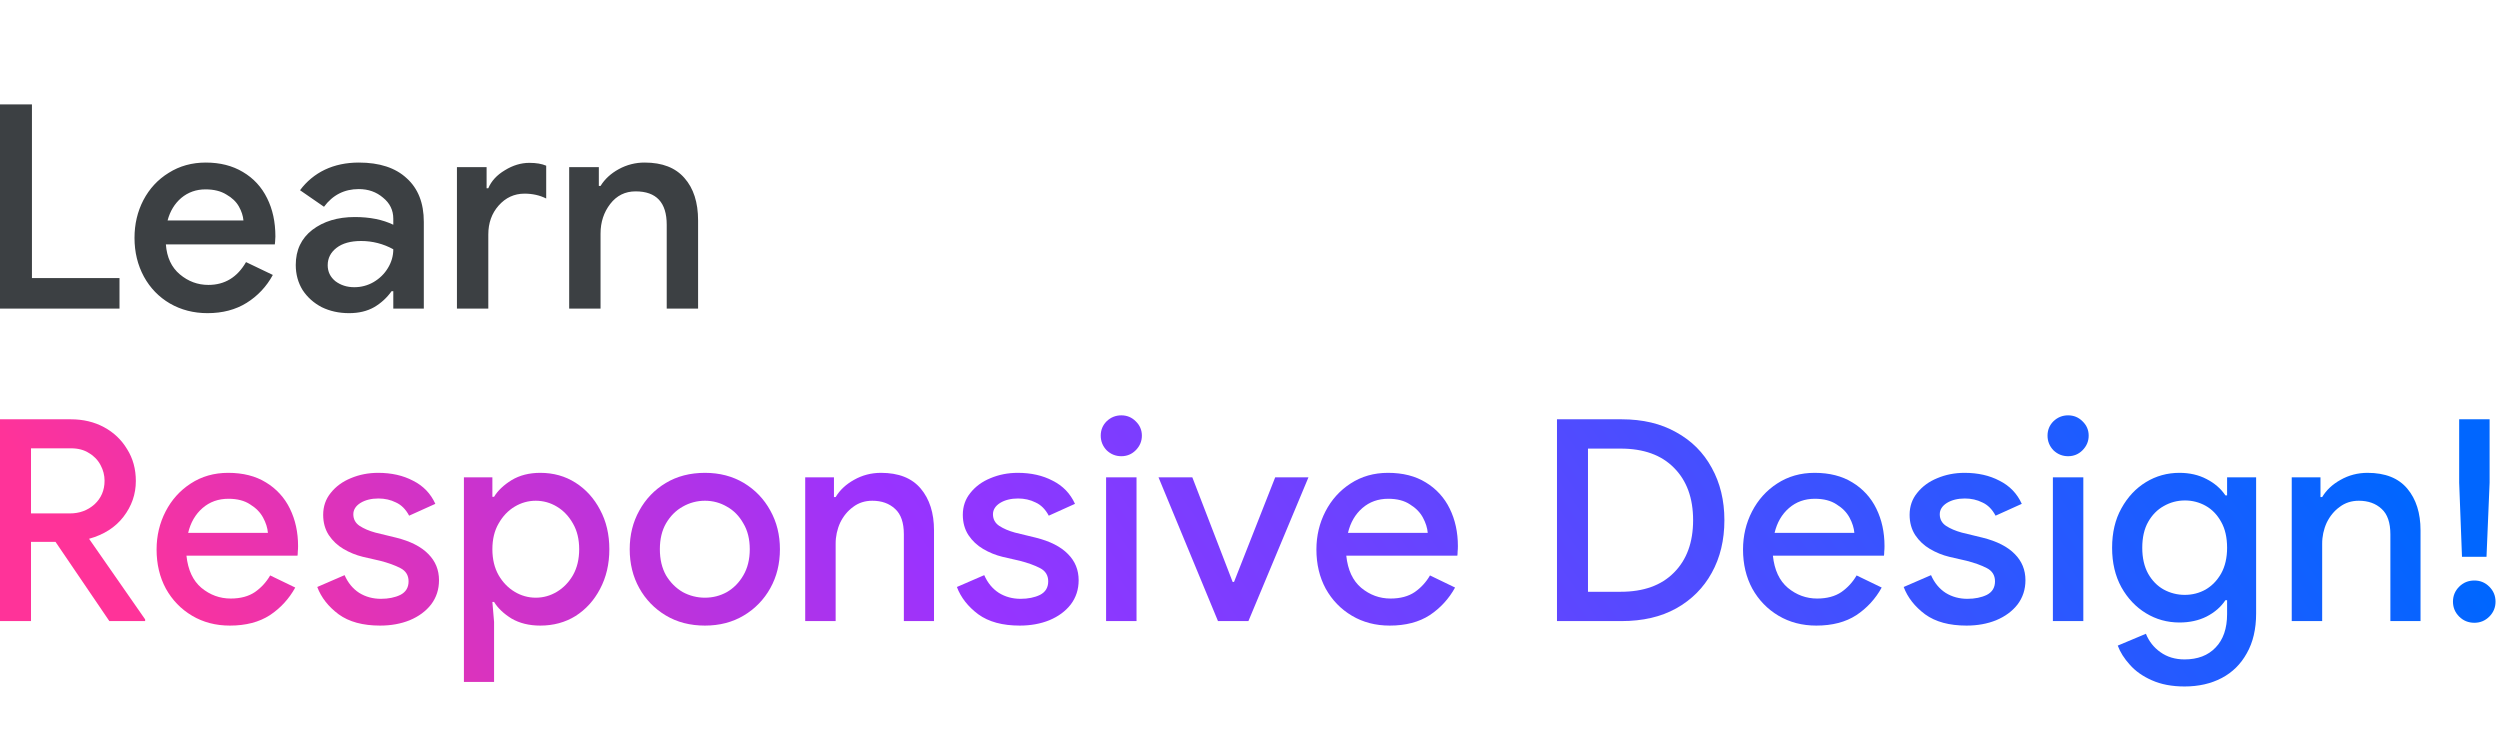
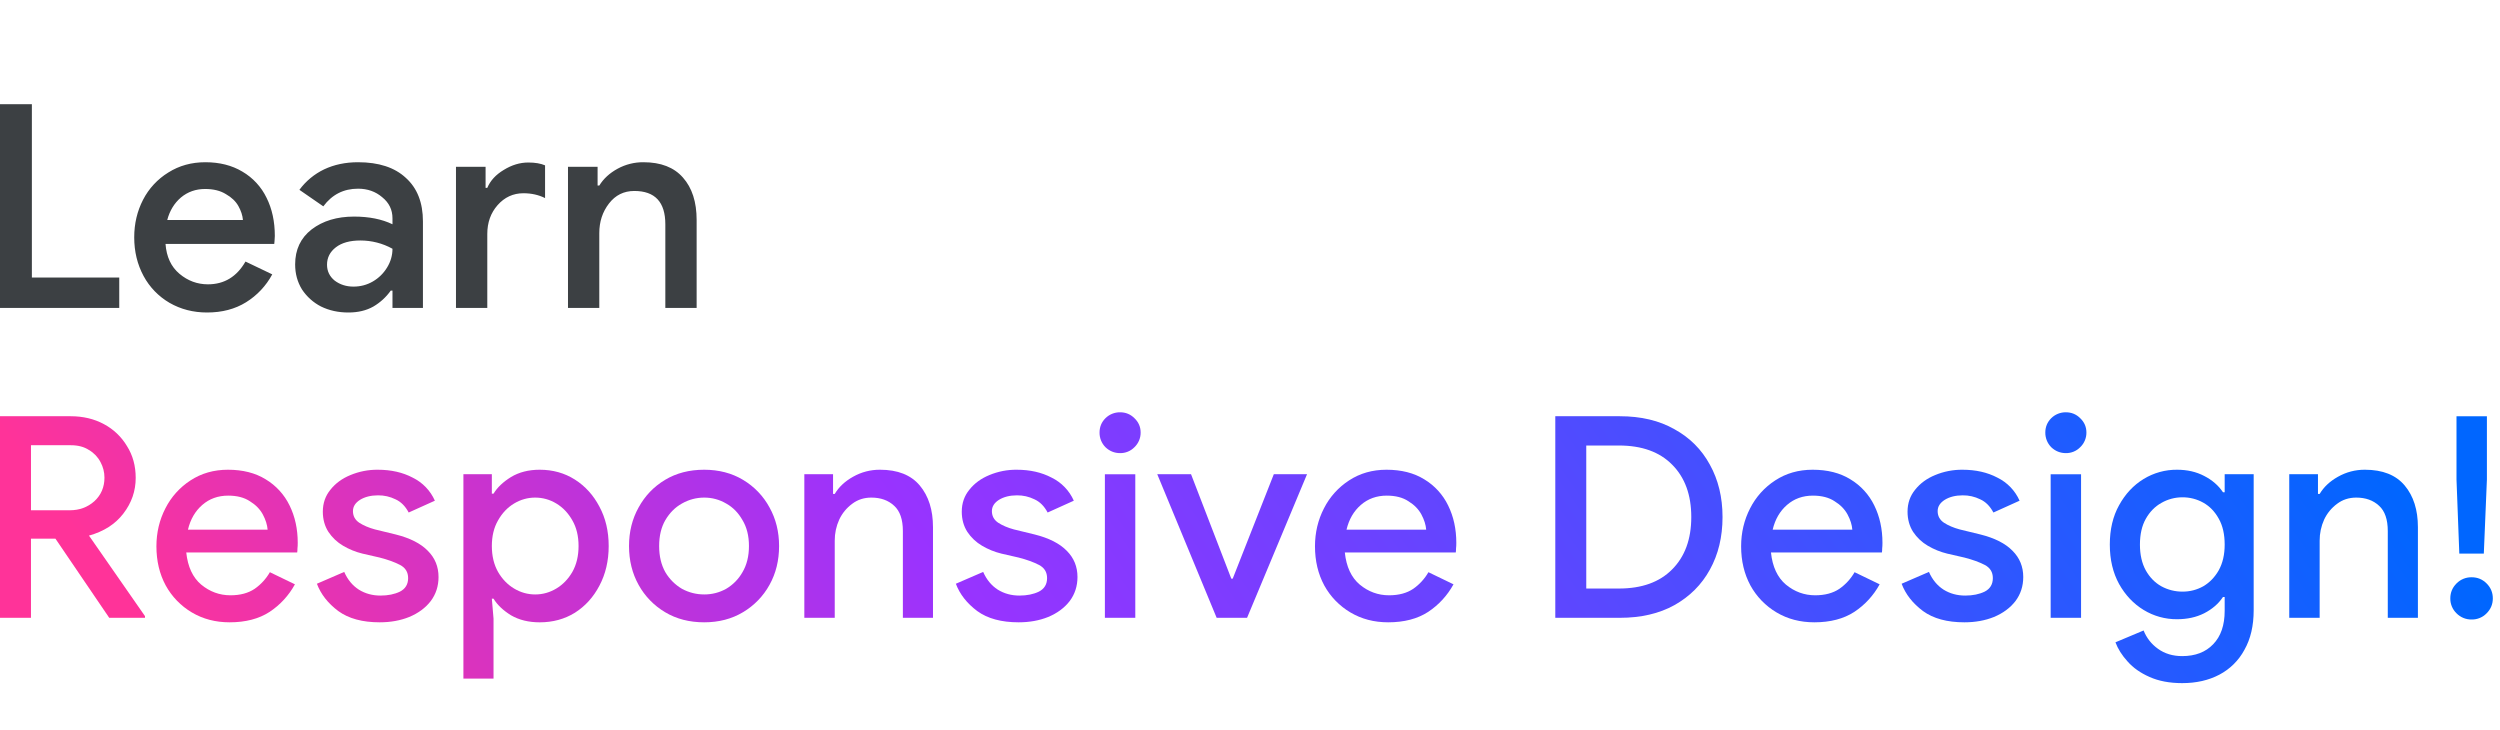
- <svg xmlns="http://www.w3.org/2000/svg" width="479" height="140" fill="none">
-   <path d="M0 20h6.12v33.279h16.776v5.847H0V20ZM39.76 60c-2.66 0-5.064-.62-7.213-1.858-2.113-1.239-3.771-2.95-4.973-5.137-1.202-2.222-1.803-4.699-1.803-7.431 0-2.623.564-5.028 1.694-7.213 1.165-2.223 2.786-3.971 4.863-5.246 2.076-1.312 4.444-1.968 7.104-1.968 2.732 0 5.1.602 7.104 1.804 2.04 1.202 3.588 2.878 4.644 5.027 1.057 2.113 1.585 4.554 1.585 7.322 0 .328-.018.656-.054.984-.037.328-.055.51-.055.547H31.782c.182 2.477 1.074 4.39 2.677 5.737 1.603 1.348 3.424 2.022 5.465 2.022 3.133 0 5.537-1.457 7.213-4.371l5.136 2.459a14.195 14.195 0 0 1-5.027 5.355C45.133 59.344 42.638 60 39.76 60Zm6.885-17.76c-.073-.874-.364-1.766-.874-2.677-.51-.91-1.312-1.676-2.405-2.295-1.056-.656-2.386-.984-3.989-.984-1.785 0-3.333.547-4.645 1.64-1.275 1.092-2.149 2.531-2.623 4.316h14.536ZM66.886 60c-1.931 0-3.68-.383-5.246-1.148-1.53-.801-2.75-1.894-3.661-3.278-.875-1.421-1.312-3.024-1.312-4.809 0-2.842 1.057-5.082 3.17-6.721 2.149-1.64 4.863-2.46 8.142-2.46 2.877 0 5.337.492 7.377 1.476v-1.147c0-1.64-.656-2.988-1.968-4.044-1.275-1.093-2.823-1.64-4.644-1.64-2.77 0-4.991 1.13-6.667 3.389l-4.59-3.17a12.728 12.728 0 0 1 4.754-3.934c1.93-.911 4.098-1.367 6.503-1.367 3.97 0 7.03 1.002 9.18 3.006 2.186 1.967 3.279 4.754 3.279 8.36v16.613h-5.847v-3.334h-.328a10.746 10.746 0 0 1-3.334 3.06c-1.347.766-2.95 1.148-4.808 1.148Zm.983-4.973a7.267 7.267 0 0 0 3.716-.983c1.166-.692 2.077-1.585 2.732-2.678.693-1.13 1.039-2.331 1.039-3.606a12.67 12.67 0 0 0-6.175-1.585c-2.004 0-3.57.437-4.7 1.311-1.129.875-1.694 1.986-1.694 3.334 0 1.238.492 2.258 1.476 3.06 1.02.765 2.222 1.147 3.606 1.147ZM87.549 32.022h5.683v4.044h.328c.582-1.385 1.639-2.532 3.169-3.443 1.53-.947 3.097-1.42 4.699-1.42 1.312 0 2.387.181 3.224.546v6.284c-1.238-.62-2.622-.93-4.153-.93-1.967 0-3.624.766-4.972 2.296-1.312 1.493-1.967 3.333-1.967 5.519v14.208h-6.011V32.022ZM109.054 32.022h5.683v3.606h.328c.802-1.311 1.968-2.386 3.498-3.224a10.185 10.185 0 0 1 4.972-1.257c3.352 0 5.884.984 7.596 2.951 1.749 1.968 2.623 4.682 2.623 8.142v16.886h-6.011V43.06c0-4.262-1.986-6.393-5.956-6.393-2.004 0-3.625.801-4.864 2.404-1.238 1.603-1.858 3.497-1.858 5.683v14.372h-6.011V32.022Z" fill="#3C4043" />
-   <path d="M0 119V80.336h13.554c2.376 0 4.5.504 6.372 1.512 1.872 1.008 3.348 2.412 4.428 4.212 1.116 1.764 1.674 3.798 1.674 6.102 0 2.52-.792 4.806-2.376 6.858-1.548 2.016-3.744 3.42-6.588 4.212l10.746 15.444V119h-6.858l-10.314-15.174H5.94V119H0Zm13.608-33.102H5.94v12.474h7.452c1.836 0 3.402-.576 4.698-1.728 1.296-1.188 1.944-2.7 1.944-4.536a6.175 6.175 0 0 0-.756-2.97 5.721 5.721 0 0 0-2.214-2.322c-.936-.612-2.088-.918-3.456-.918Z" fill="url(#a)" />
-   <path d="M44.042 119.864c-2.7 0-5.112-.63-7.236-1.89-2.124-1.26-3.798-2.988-5.022-5.184-1.188-2.196-1.782-4.698-1.782-7.506 0-2.628.576-5.058 1.728-7.29 1.152-2.232 2.754-4.014 4.806-5.346 2.088-1.368 4.482-2.052 7.182-2.052 2.844 0 5.256.612 7.236 1.836a11.896 11.896 0 0 1 4.59 5.022c1.044 2.124 1.566 4.518 1.566 7.182 0 .396-.018.756-.054 1.08 0 .324-.018.576-.054.756H35.726c.288 2.736 1.242 4.788 2.862 6.156 1.656 1.368 3.528 2.052 5.616 2.052 1.872 0 3.42-.414 4.644-1.242a9.848 9.848 0 0 0 2.916-3.186l4.806 2.322a14.902 14.902 0 0 1-4.86 5.292c-2.052 1.332-4.608 1.998-7.668 1.998Zm-.27-24.3c-1.944 0-3.6.594-4.968 1.782-1.368 1.188-2.286 2.772-2.754 4.752h15.282c-.072-.936-.378-1.908-.918-2.916s-1.368-1.854-2.484-2.538c-1.08-.72-2.466-1.08-4.158-1.08Z" fill="url(#b)" />
-   <path d="M72.828 119.864c-3.312 0-5.958-.72-7.938-2.16-1.98-1.476-3.348-3.222-4.104-5.238l5.238-2.268c.648 1.476 1.584 2.61 2.808 3.402 1.224.756 2.61 1.134 4.158 1.134 1.44 0 2.682-.252 3.726-.756 1.044-.54 1.566-1.404 1.566-2.592 0-1.152-.522-1.998-1.566-2.538-1.044-.54-2.34-1.008-3.888-1.404l-3.294-.756a13.507 13.507 0 0 1-3.726-1.512A8.599 8.599 0 0 1 63 102.53c-.72-1.116-1.08-2.412-1.08-3.888 0-1.62.486-3.024 1.458-4.212.972-1.224 2.25-2.16 3.834-2.808 1.62-.684 3.366-1.026 5.238-1.026 2.556 0 4.788.504 6.696 1.512 1.944.972 3.366 2.448 4.266 4.428l-5.022 2.268c-.648-1.224-1.494-2.07-2.538-2.538-1.008-.504-2.124-.756-3.348-.756-1.368 0-2.52.288-3.456.864-.9.576-1.35 1.296-1.35 2.16 0 .936.396 1.674 1.188 2.214.828.54 1.836.972 3.024 1.296l3.996.972c2.736.684 4.788 1.728 6.156 3.132 1.368 1.368 2.052 3.042 2.052 5.022 0 1.764-.504 3.312-1.512 4.644-1.008 1.296-2.376 2.304-4.104 3.024-1.692.684-3.582 1.026-5.67 1.026Z" fill="url(#c)" />
-   <path d="M88.886 130.664V91.46h5.454v3.726h.324c.72-1.188 1.836-2.25 3.348-3.186 1.548-.936 3.384-1.404 5.508-1.404 2.52 0 4.77.63 6.75 1.89 1.98 1.26 3.546 2.988 4.698 5.184 1.188 2.196 1.782 4.716 1.782 7.56 0 2.844-.594 5.382-1.782 7.614-1.152 2.196-2.718 3.924-4.698 5.184-1.98 1.224-4.23 1.836-6.75 1.836-2.124 0-3.96-.45-5.508-1.35-1.512-.936-2.628-1.998-3.348-3.186h-.324l.324 3.834v11.502h-5.778Zm13.77-16.146c1.44 0 2.79-.378 4.05-1.134 1.26-.756 2.286-1.818 3.078-3.186.792-1.404 1.188-3.06 1.188-4.968s-.396-3.546-1.188-4.914c-.792-1.404-1.818-2.484-3.078-3.24a7.738 7.738 0 0 0-4.05-1.134c-1.44 0-2.79.378-4.05 1.134-1.26.756-2.286 1.836-3.078 3.24-.792 1.368-1.188 3.006-1.188 4.914s.396 3.564 1.188 4.968c.792 1.368 1.818 2.43 3.078 3.186a7.738 7.738 0 0 0 4.05 1.134Z" fill="url(#d)" />
-   <path d="M135.07 119.864c-2.844 0-5.346-.648-7.506-1.944a13.901 13.901 0 0 1-5.076-5.238c-1.224-2.196-1.836-4.68-1.836-7.452 0-2.736.612-5.202 1.836-7.398 1.224-2.232 2.916-3.996 5.076-5.292 2.16-1.296 4.662-1.944 7.506-1.944 2.808 0 5.292.648 7.452 1.944 2.16 1.296 3.852 3.06 5.076 5.292 1.224 2.196 1.836 4.662 1.836 7.398 0 2.772-.612 5.256-1.836 7.452a13.901 13.901 0 0 1-5.076 5.238c-2.16 1.296-4.644 1.944-7.452 1.944Zm0-5.346c1.512 0 2.916-.36 4.212-1.08 1.296-.756 2.34-1.818 3.132-3.186.828-1.404 1.242-3.078 1.242-5.022 0-1.944-.414-3.6-1.242-4.968-.792-1.404-1.836-2.466-3.132-3.186a8.215 8.215 0 0 0-4.212-1.134 8.506 8.506 0 0 0-4.266 1.134c-1.296.72-2.358 1.782-3.186 3.186-.792 1.368-1.188 3.024-1.188 4.968s.396 3.618 1.188 5.022c.828 1.368 1.89 2.43 3.186 3.186a8.837 8.837 0 0 0 4.266 1.08Z" fill="url(#e)" />
-   <path d="M154.278 119V91.46h5.508v3.78h.324c.792-1.332 1.962-2.43 3.51-3.294 1.584-.9 3.312-1.35 5.184-1.35 3.384 0 5.922 1.008 7.614 3.024 1.692 2.016 2.538 4.68 2.538 7.992V119h-5.778v-16.632c0-2.232-.558-3.852-1.674-4.86-1.116-1.044-2.574-1.566-4.374-1.566-1.404 0-2.628.396-3.672 1.188-1.044.756-1.872 1.764-2.484 3.024a9.625 9.625 0 0 0-.864 4.05V119h-5.832Z" fill="url(#f)" />
-   <path d="M195.383 119.864c-3.312 0-5.958-.72-7.938-2.16-1.98-1.476-3.348-3.222-4.104-5.238l5.238-2.268c.648 1.476 1.584 2.61 2.808 3.402 1.224.756 2.61 1.134 4.158 1.134 1.44 0 2.682-.252 3.726-.756 1.044-.54 1.566-1.404 1.566-2.592 0-1.152-.522-1.998-1.566-2.538-1.044-.54-2.34-1.008-3.888-1.404l-3.294-.756a13.507 13.507 0 0 1-3.726-1.512 8.599 8.599 0 0 1-2.808-2.646c-.72-1.116-1.08-2.412-1.08-3.888 0-1.62.486-3.024 1.458-4.212.972-1.224 2.25-2.16 3.834-2.808 1.62-.684 3.366-1.026 5.238-1.026 2.556 0 4.788.504 6.696 1.512 1.944.972 3.366 2.448 4.266 4.428l-5.022 2.268c-.648-1.224-1.494-2.07-2.538-2.538-1.008-.504-2.124-.756-3.348-.756-1.368 0-2.52.288-3.456.864-.9.576-1.35 1.296-1.35 2.16 0 .936.396 1.674 1.188 2.214.828.54 1.836.972 3.024 1.296l3.996.972c2.736.684 4.788 1.728 6.156 3.132 1.368 1.368 2.052 3.042 2.052 5.022 0 1.764-.504 3.312-1.512 4.644-1.008 1.296-2.376 2.304-4.104 3.024-1.692.684-3.582 1.026-5.67 1.026Z" fill="url(#g)" />
-   <path d="M214.843 87.41c-1.08 0-2.016-.378-2.808-1.134-.756-.792-1.134-1.728-1.134-2.808 0-1.08.378-1.998 1.134-2.754.792-.756 1.728-1.134 2.808-1.134 1.08 0 1.998.378 2.754 1.134.792.756 1.188 1.674 1.188 2.754s-.396 2.016-1.188 2.808c-.756.756-1.674 1.134-2.754 1.134ZM211.927 119V91.46h5.832V119h-5.832Z" fill="url(#h)" />
-   <path d="m233.365 119-11.394-27.54h6.48l7.722 20.034h.27l7.884-20.034h6.372L239.197 119h-5.832Z" fill="url(#i)" />
-   <path d="M266.264 119.864c-2.7 0-5.112-.63-7.236-1.89-2.124-1.26-3.798-2.988-5.022-5.184-1.188-2.196-1.782-4.698-1.782-7.506 0-2.628.576-5.058 1.728-7.29 1.152-2.232 2.754-4.014 4.806-5.346 2.088-1.368 4.482-2.052 7.182-2.052 2.844 0 5.256.612 7.236 1.836a11.896 11.896 0 0 1 4.59 5.022c1.044 2.124 1.566 4.518 1.566 7.182 0 .396-.018.756-.054 1.08 0 .324-.018.576-.054.756h-21.276c.288 2.736 1.242 4.788 2.862 6.156 1.656 1.368 3.528 2.052 5.616 2.052 1.872 0 3.42-.414 4.644-1.242a9.848 9.848 0 0 0 2.916-3.186l4.806 2.322a14.902 14.902 0 0 1-4.86 5.292c-2.052 1.332-4.608 1.998-7.668 1.998Zm-.27-24.3c-1.944 0-3.6.594-4.968 1.782-1.368 1.188-2.286 2.772-2.754 4.752h15.282c-.072-.936-.378-1.908-.918-2.916s-1.368-1.854-2.484-2.538c-1.08-.72-2.466-1.08-4.158-1.08Z" fill="url(#j)" />
-   <path d="M298.318 119V80.336h12.366c4.068 0 7.56.828 10.476 2.484 2.952 1.62 5.22 3.888 6.804 6.804 1.62 2.916 2.43 6.264 2.43 10.044 0 3.816-.81 7.182-2.43 10.098-1.584 2.88-3.852 5.148-6.804 6.804-2.916 1.62-6.408 2.43-10.476 2.43h-12.366Zm5.94-5.616h6.264c4.392 0 7.794-1.224 10.206-3.672 2.448-2.448 3.672-5.796 3.672-10.044s-1.224-7.596-3.672-10.044c-2.412-2.448-5.814-3.672-10.206-3.672h-6.264v27.432Z" fill="url(#k)" />
-   <path d="M348.003 119.864c-2.7 0-5.112-.63-7.236-1.89-2.124-1.26-3.798-2.988-5.022-5.184-1.188-2.196-1.782-4.698-1.782-7.506 0-2.628.576-5.058 1.728-7.29 1.152-2.232 2.754-4.014 4.806-5.346 2.088-1.368 4.482-2.052 7.182-2.052 2.844 0 5.256.612 7.236 1.836a11.896 11.896 0 0 1 4.59 5.022c1.044 2.124 1.566 4.518 1.566 7.182 0 .396-.018.756-.054 1.08 0 .324-.018.576-.054.756h-21.276c.288 2.736 1.242 4.788 2.862 6.156 1.656 1.368 3.528 2.052 5.616 2.052 1.872 0 3.42-.414 4.644-1.242a9.848 9.848 0 0 0 2.916-3.186l4.806 2.322a14.902 14.902 0 0 1-4.86 5.292c-2.052 1.332-4.608 1.998-7.668 1.998Zm-.27-24.3c-1.944 0-3.6.594-4.968 1.782-1.368 1.188-2.286 2.772-2.754 4.752h15.282c-.072-.936-.378-1.908-.918-2.916s-1.368-1.854-2.484-2.538c-1.08-.72-2.466-1.08-4.158-1.08Z" fill="url(#l)" />
-   <path d="M376.789 119.864c-3.312 0-5.958-.72-7.938-2.16-1.98-1.476-3.348-3.222-4.104-5.238l5.238-2.268c.648 1.476 1.584 2.61 2.808 3.402 1.224.756 2.61 1.134 4.158 1.134 1.44 0 2.682-.252 3.726-.756 1.044-.54 1.566-1.404 1.566-2.592 0-1.152-.522-1.998-1.566-2.538-1.044-.54-2.34-1.008-3.888-1.404l-3.294-.756a13.507 13.507 0 0 1-3.726-1.512 8.599 8.599 0 0 1-2.808-2.646c-.72-1.116-1.08-2.412-1.08-3.888 0-1.62.486-3.024 1.458-4.212.972-1.224 2.25-2.16 3.834-2.808 1.62-.684 3.366-1.026 5.238-1.026 2.556 0 4.788.504 6.696 1.512 1.944.972 3.366 2.448 4.266 4.428l-5.022 2.268c-.648-1.224-1.494-2.07-2.538-2.538-1.008-.504-2.124-.756-3.348-.756-1.368 0-2.52.288-3.456.864-.9.576-1.35 1.296-1.35 2.16 0 .936.396 1.674 1.188 2.214.828.54 1.836.972 3.024 1.296l3.996.972c2.736.684 4.788 1.728 6.156 3.132 1.368 1.368 2.052 3.042 2.052 5.022 0 1.764-.504 3.312-1.512 4.644-1.008 1.296-2.376 2.304-4.104 3.024-1.692.684-3.582 1.026-5.67 1.026Z" fill="url(#m)" />
-   <path d="M396.249 87.41c-1.08 0-2.016-.378-2.808-1.134-.756-.792-1.134-1.728-1.134-2.808 0-1.08.378-1.998 1.134-2.754.792-.756 1.728-1.134 2.808-1.134 1.08 0 1.998.378 2.754 1.134.792.756 1.188 1.674 1.188 2.754s-.396 2.016-1.188 2.808c-.756.756-1.674 1.134-2.754 1.134ZM393.333 119V91.46h5.832V119h-5.832Z" fill="url(#n)" />
-   <path d="M418.557 131.528c-2.412 0-4.5-.396-6.264-1.188-1.728-.756-3.132-1.746-4.212-2.97-1.08-1.188-1.854-2.412-2.322-3.672l5.4-2.268a7.777 7.777 0 0 0 2.754 3.51c1.296.936 2.844 1.404 4.644 1.404 2.52 0 4.5-.756 5.94-2.268 1.476-1.512 2.214-3.654 2.214-6.426v-2.646h-.324c-.864 1.296-2.07 2.34-3.618 3.132-1.512.756-3.24 1.134-5.184 1.134-2.34 0-4.482-.594-6.426-1.782-1.944-1.188-3.51-2.844-4.698-4.968-1.188-2.16-1.782-4.68-1.782-7.56 0-2.916.594-5.436 1.782-7.56 1.188-2.16 2.754-3.834 4.698-5.022 1.944-1.188 4.086-1.782 6.426-1.782 1.944 0 3.672.396 5.184 1.188 1.548.792 2.754 1.836 3.618 3.132h.324V91.46h5.562v26.082c0 2.988-.594 5.526-1.782 7.614-1.152 2.088-2.754 3.672-4.806 4.752-2.052 1.08-4.428 1.62-7.128 1.62Zm.054-17.55c1.44 0 2.772-.342 3.996-1.026 1.224-.72 2.214-1.746 2.97-3.078.756-1.368 1.134-3.006 1.134-4.914 0-1.98-.378-3.636-1.134-4.968-.756-1.368-1.746-2.394-2.97-3.078a8.055 8.055 0 0 0-3.996-1.026c-1.44 0-2.79.36-4.05 1.08-1.224.684-2.214 1.692-2.97 3.024-.756 1.332-1.134 2.988-1.134 4.968 0 1.944.378 3.6 1.134 4.968.756 1.332 1.746 2.34 2.97 3.024a8.36 8.36 0 0 0 4.05 1.026Z" fill="url(#o)" />
-   <path d="M439.096 119V91.46h5.508v3.78h.324c.792-1.332 1.962-2.43 3.51-3.294 1.584-.9 3.312-1.35 5.184-1.35 3.384 0 5.922 1.008 7.614 3.024 1.692 2.016 2.538 4.68 2.538 7.992V119h-5.778v-16.632c0-2.232-.558-3.852-1.674-4.86-1.116-1.044-2.574-1.566-4.374-1.566-1.404 0-2.628.396-3.672 1.188-1.044.756-1.872 1.764-2.484 3.024a9.625 9.625 0 0 0-.864 4.05V119h-5.832Z" fill="url(#p)" />
-   <path d="m471.717 106.688-.54-14.202v-12.15h5.832v12.15l-.594 14.202h-4.698Zm2.376 12.636c-1.152 0-2.124-.396-2.916-1.188-.792-.792-1.188-1.746-1.188-2.862s.396-2.07 1.188-2.862c.792-.792 1.764-1.188 2.916-1.188 1.116 0 2.07.396 2.862 1.188.792.792 1.188 1.746 1.188 2.862s-.396 2.07-1.188 2.862c-.792.792-1.746 1.188-2.862 1.188Z" fill="url(#q)" />
+ <svg xmlns="http://www.w3.org/2000/svg" width="240" height="70" fill="none">
+   <path d="M0 10h3.06v16.64h8.388v2.923H0V10ZM19.88 30c-1.33 0-2.532-.31-3.607-.929a6.61 6.61 0 0 1-2.486-2.568c-.601-1.111-.902-2.35-.902-3.716 0-1.312.283-2.514.847-3.607a6.624 6.624 0 0 1 2.432-2.623c1.038-.655 2.222-.983 3.552-.983 1.366 0 2.55.3 3.552.901a5.847 5.847 0 0 1 2.322 2.514c.528 1.056.793 2.277.793 3.661 0 .164-.01.328-.028.492a5.822 5.822 0 0 0-.027.273H15.89c.09 1.239.537 2.195 1.339 2.87.801.673 1.712 1.01 2.732 1.01 1.566 0 2.768-.729 3.606-2.186l2.569 1.23a7.097 7.097 0 0 1-2.514 2.677c-1.056.656-2.304.984-3.743.984Zm3.442-8.88c-.036-.437-.182-.883-.437-1.339-.255-.455-.655-.837-1.202-1.147-.528-.328-1.193-.492-1.994-.492-.893 0-1.667.273-2.323.82-.637.546-1.075 1.266-1.311 2.158h7.267ZM33.443 30c-.966 0-1.84-.191-2.623-.574a4.83 4.83 0 0 1-1.83-1.64c-.438-.71-.656-1.511-.656-2.404 0-1.42.528-2.54 1.584-3.36 1.075-.82 2.432-1.23 4.071-1.23 1.44 0 2.669.246 3.689.738v-.574c0-.82-.328-1.493-.984-2.022-.637-.546-1.412-.82-2.322-.82-1.385 0-2.496.565-3.334 1.695l-2.295-1.585a6.365 6.365 0 0 1 2.377-1.967c.966-.456 2.05-.683 3.252-.683 1.985 0 3.515.5 4.59 1.502 1.093.984 1.64 2.378 1.64 4.18v8.307h-2.924v-1.667h-.164a5.372 5.372 0 0 1-1.667 1.53c-.674.383-1.475.574-2.404.574Zm.492-2.486c.674 0 1.293-.164 1.858-.492a3.853 3.853 0 0 0 1.366-1.339c.346-.565.519-1.166.519-1.803a6.334 6.334 0 0 0-3.088-.793c-1.001 0-1.785.219-2.35.656-.564.437-.846.993-.846 1.667 0 .62.246 1.13.737 1.53.51.382 1.111.574 1.804.574ZM43.774 16.01h2.842v2.023h.164c.291-.692.82-1.266 1.584-1.722.766-.473 1.549-.71 2.35-.71.656 0 1.193.091 1.612.273v3.142c-.62-.31-1.311-.464-2.076-.464-.984 0-1.813.382-2.487 1.148-.655.746-.983 1.666-.983 2.759v7.104h-3.006V16.01ZM54.527 16.01h2.842v1.804h.164c.4-.655.983-1.193 1.748-1.612a5.093 5.093 0 0 1 2.487-.628c1.675 0 2.941.492 3.797 1.475.875.984 1.312 2.34 1.312 4.071v8.443h-3.005V21.53c0-2.131-.993-3.197-2.979-3.197-1.002 0-1.812.401-2.431 1.203-.62.801-.93 1.748-.93 2.841v7.186h-3.005V16.01Z" fill="#3C4043" />
+   <path d="M0 59.31V39.958h6.784c1.189 0 2.252.253 3.189.757a5.67 5.67 0 0 1 2.216 2.108c.559.883.838 1.901.838 3.054 0 1.262-.396 2.406-1.19 3.433-.774 1.009-1.873 1.712-3.296 2.108l5.378 7.73v.162h-3.433l-5.162-7.595H2.973v7.595H0Zm6.81-16.568H2.974v6.244h3.73c.919 0 1.702-.289 2.351-.865.649-.595.973-1.352.973-2.27a3.09 3.09 0 0 0-.378-1.487 2.863 2.863 0 0 0-1.108-1.162c-.469-.307-1.046-.46-1.73-.46Z" fill="url(#a)" />
+   <path d="M22.043 59.742c-1.351 0-2.559-.315-3.622-.946a6.82 6.82 0 0 1-2.513-2.594c-.595-1.1-.892-2.352-.892-3.757 0-1.315.288-2.532.865-3.649a6.903 6.903 0 0 1 2.405-2.675c1.045-.685 2.243-1.027 3.595-1.027 1.423 0 2.63.306 3.621.919a5.954 5.954 0 0 1 2.298 2.513c.522 1.063.783 2.261.783 3.595 0 .198-.009.378-.027.54 0 .162-.009.288-.027.378H17.881c.144 1.37.621 2.397 1.432 3.082.829.684 1.766 1.027 2.81 1.027.938 0 1.713-.208 2.325-.622a4.927 4.927 0 0 0 1.46-1.595l2.405 1.163a7.457 7.457 0 0 1-2.432 2.648c-1.027.667-2.307 1-3.838 1Zm-.135-12.162c-.973 0-1.802.297-2.487.892-.684.595-1.144 1.387-1.378 2.378h7.649c-.037-.468-.19-.955-.46-1.46-.27-.504-.685-.927-1.243-1.27-.54-.36-1.234-.54-2.081-.54Z" fill="url(#b)" />
+   <path d="M36.45 59.742c-1.657 0-2.982-.36-3.973-1.08-.99-.74-1.675-1.614-2.054-2.623l2.622-1.135c.324.74.793 1.307 1.405 1.703.613.379 1.307.568 2.081.568.721 0 1.343-.127 1.865-.379.523-.27.784-.702.784-1.297 0-.577-.261-1-.784-1.27-.522-.27-1.17-.505-1.946-.703l-1.648-.378a6.759 6.759 0 0 1-1.865-.757 4.304 4.304 0 0 1-1.405-1.324c-.36-.559-.541-1.208-.541-1.946 0-.811.243-1.514.73-2.108.486-.613 1.126-1.082 1.919-1.406a6.67 6.67 0 0 1 2.621-.513c1.28 0 2.397.252 3.351.756a4.483 4.483 0 0 1 2.136 2.217l-2.514 1.135c-.324-.613-.748-1.036-1.27-1.27a3.695 3.695 0 0 0-1.676-.379c-.684 0-1.261.144-1.73.433-.45.288-.675.648-.675 1.08 0 .469.198.838.594 1.109.415.27.92.486 1.514.648l2 .487c1.37.342 2.396.865 3.081 1.567.685.685 1.027 1.523 1.027 2.514 0 .883-.252 1.657-.757 2.324-.504.649-1.189 1.153-2.054 1.514-.847.342-1.793.513-2.838.513Z" fill="url(#c)" />
+   <path d="M44.487 65.148V45.526h2.73v1.865h.162c.36-.595.92-1.126 1.676-1.595.775-.468 1.694-.702 2.757-.702 1.261 0 2.387.315 3.378.945.991.631 1.775 1.496 2.352 2.595.594 1.1.892 2.36.892 3.784 0 1.423-.298 2.694-.892 3.81-.577 1.1-1.36 1.965-2.352 2.595-.99.613-2.117.92-3.378.92-1.063 0-1.982-.226-2.757-.676-.757-.469-1.315-1-1.676-1.595h-.162l.162 1.919v5.757h-2.892Zm6.892-8.081c.721 0 1.397-.19 2.028-.568.63-.378 1.144-.91 1.54-1.595.396-.702.595-1.531.595-2.486 0-.955-.199-1.775-.595-2.46-.396-.702-.91-1.243-1.54-1.621a3.874 3.874 0 0 0-2.028-.568c-.72 0-1.396.19-2.027.568-.63.378-1.144.919-1.54 1.621-.396.685-.595 1.505-.595 2.46 0 .955.199 1.784.595 2.486.396.685.91 1.217 1.54 1.595.631.378 1.307.568 2.027.568Z" fill="url(#d)" />
+   <path d="M67.603 59.742c-1.424 0-2.676-.324-3.757-.973a6.958 6.958 0 0 1-2.54-2.621c-.613-1.1-.92-2.343-.92-3.73 0-1.37.307-2.604.92-3.703.612-1.117 1.459-2 2.54-2.648 1.08-.65 2.333-.973 3.757-.973 1.405 0 2.648.324 3.73.973a6.903 6.903 0 0 1 2.54 2.648c.612 1.1.919 2.333.919 3.703 0 1.387-.306 2.63-.92 3.73a6.958 6.958 0 0 1-2.54 2.621c-1.08.649-2.324.973-3.73.973Zm0-2.675c.756 0 1.46-.18 2.108-.541a4.296 4.296 0 0 0 1.567-1.595c.415-.702.622-1.54.622-2.513 0-.973-.207-1.802-.622-2.487-.396-.702-.919-1.234-1.567-1.594a4.112 4.112 0 0 0-2.108-.568c-.757 0-1.469.19-2.135.568-.65.36-1.18.892-1.595 1.594-.396.685-.595 1.514-.595 2.487 0 .973.199 1.81.595 2.513a4.505 4.505 0 0 0 1.595 1.595c.666.36 1.378.54 2.135.54Z" fill="url(#e)" />
+   <path d="M77.216 59.31V45.526h2.757v1.892h.162c.396-.667.982-1.216 1.757-1.649a5.162 5.162 0 0 1 2.595-.675c1.693 0 2.964.504 3.81 1.513.847 1.01 1.27 2.342 1.27 4v8.703h-2.891v-8.325c0-1.117-.28-1.927-.838-2.432-.559-.522-1.288-.784-2.19-.784-.702 0-1.315.199-1.837.595a3.967 3.967 0 0 0-1.243 1.513 4.817 4.817 0 0 0-.433 2.027v7.406h-2.919Z" fill="url(#f)" />
+   <path d="M97.79 59.742c-1.659 0-2.983-.36-3.974-1.08-.99-.74-1.676-1.614-2.054-2.623l2.622-1.135c.324.74.793 1.307 1.405 1.703.613.379 1.306.568 2.081.568.72 0 1.343-.127 1.865-.379.523-.27.784-.702.784-1.297 0-.577-.261-1-.784-1.27-.522-.27-1.171-.505-1.946-.703l-1.649-.378a6.759 6.759 0 0 1-1.864-.757 4.305 4.305 0 0 1-1.406-1.324c-.36-.559-.54-1.208-.54-1.946 0-.811.243-1.514.73-2.108.486-.613 1.126-1.082 1.918-1.406a6.67 6.67 0 0 1 2.622-.513c1.28 0 2.396.252 3.351.756a4.48 4.48 0 0 1 2.135 2.217l-2.513 1.135c-.324-.613-.748-1.036-1.27-1.27a3.695 3.695 0 0 0-1.676-.379c-.685 0-1.261.144-1.73.433-.45.288-.675.648-.675 1.08 0 .469.198.838.594 1.109.415.27.919.486 1.514.648l2 .487c1.369.342 2.396.865 3.081 1.567.684.685 1.027 1.523 1.027 2.514 0 .883-.253 1.657-.757 2.324-.505.649-1.189 1.153-2.054 1.514-.847.342-1.793.513-2.838.513Z" fill="url(#g)" />
+   <path d="M107.529 43.499c-.541 0-1.009-.19-1.405-.568a1.965 1.965 0 0 1-.568-1.405c0-.54.189-1 .568-1.378a1.965 1.965 0 0 1 1.405-.568c.54 0 1 .19 1.378.568.397.378.595.837.595 1.378a1.92 1.92 0 0 1-.595 1.405 1.876 1.876 0 0 1-1.378.568Zm-1.46 15.81V45.527h2.919V59.31h-2.919Z" fill="url(#h)" />
+   <path d="m116.799 59.31-5.702-13.784h3.243l3.865 10.027h.135l3.946-10.027h3.189l-5.757 13.784h-2.919Z" fill="url(#i)" />
+   <path d="M133.265 59.742c-1.351 0-2.558-.315-3.621-.946a6.823 6.823 0 0 1-2.514-2.594c-.594-1.1-.892-2.352-.892-3.757 0-1.315.289-2.532.865-3.649a6.908 6.908 0 0 1 2.406-2.675c1.045-.685 2.243-1.027 3.594-1.027 1.424 0 2.631.306 3.622.919a5.95 5.95 0 0 1 2.297 2.513c.523 1.063.784 2.261.784 3.595 0 .198-.009.378-.027.54 0 .162-.009.288-.027.378h-10.649c.144 1.37.622 2.397 1.433 3.082.829.684 1.765 1.027 2.81 1.027.937 0 1.712-.208 2.325-.622a4.929 4.929 0 0 0 1.459-1.595l2.406 1.163a7.463 7.463 0 0 1-2.433 2.648c-1.027.667-2.306 1-3.838 1Zm-.135-12.162c-.973 0-1.802.297-2.486.892-.685.595-1.144 1.387-1.379 2.378h7.649c-.036-.468-.189-.955-.459-1.46-.271-.504-.685-.927-1.244-1.27-.54-.36-1.234-.54-2.081-.54Z" fill="url(#j)" />
+   <path d="M149.308 59.31V39.958h6.19c2.036 0 3.783.415 5.243 1.244 1.477.81 2.613 1.946 3.405 3.405.811 1.46 1.217 3.135 1.217 5.027 0 1.91-.406 3.595-1.217 5.054-.792 1.442-1.928 2.577-3.405 3.406-1.46.81-3.207 1.216-5.243 1.216h-6.19Zm2.973-2.811h3.136c2.198 0 3.901-.613 5.108-1.838 1.225-1.225 1.838-2.9 1.838-5.027 0-2.126-.613-3.802-1.838-5.027-1.207-1.225-2.91-1.838-5.108-1.838h-3.136V56.5Z" fill="url(#k)" />
+   <path d="M174.175 59.742c-1.351 0-2.558-.315-3.621-.946a6.823 6.823 0 0 1-2.514-2.594c-.594-1.1-.892-2.352-.892-3.757 0-1.315.289-2.532.865-3.649a6.908 6.908 0 0 1 2.406-2.675c1.045-.685 2.243-1.027 3.594-1.027 1.424 0 2.631.306 3.622.919a5.95 5.95 0 0 1 2.297 2.513c.523 1.063.784 2.261.784 3.595 0 .198-.009.378-.027.54 0 .162-.009.288-.027.378h-10.649c.144 1.37.622 2.397 1.433 3.082.829.684 1.766 1.027 2.811 1.027.936 0 1.711-.208 2.324-.622a4.929 4.929 0 0 0 1.459-1.595l2.406 1.163a7.463 7.463 0 0 1-2.433 2.648c-1.027.667-2.306 1-3.838 1Zm-.135-12.162c-.973 0-1.801.297-2.486.892-.685.595-1.144 1.387-1.379 2.378h7.649c-.036-.468-.189-.955-.459-1.46-.271-.504-.685-.927-1.244-1.27-.54-.36-1.234-.54-2.081-.54Z" fill="url(#l)" />
+   <path d="M188.583 59.742c-1.658 0-2.982-.36-3.973-1.08-.991-.74-1.676-1.614-2.054-2.623l2.622-1.135c.324.74.792 1.307 1.405 1.703.613.379 1.306.568 2.081.568.721 0 1.342-.127 1.865-.379.522-.27.784-.702.784-1.297 0-.577-.262-1-.784-1.27-.523-.27-1.171-.505-1.946-.703l-1.649-.378a6.774 6.774 0 0 1-1.865-.757 4.305 4.305 0 0 1-1.405-1.324c-.36-.559-.54-1.208-.54-1.946 0-.811.243-1.514.729-2.108.487-.613 1.126-1.082 1.919-1.406a6.673 6.673 0 0 1 2.622-.513c1.279 0 2.396.252 3.351.756a4.48 4.48 0 0 1 2.135 2.217l-2.513 1.135c-.325-.613-.748-1.036-1.271-1.27a3.692 3.692 0 0 0-1.675-.379c-.685 0-1.261.144-1.73.433-.45.288-.676.648-.676 1.08 0 .469.199.838.595 1.109.414.27.919.486 1.514.648l2 .487c1.369.342 2.396.865 3.081 1.567.684.685 1.027 1.523 1.027 2.514 0 .883-.253 1.657-.757 2.324-.505.649-1.189 1.153-2.054 1.514-.847.342-1.793.513-2.838.513Z" fill="url(#m)" />
+   <path d="M198.323 43.499c-.541 0-1.009-.19-1.406-.568a1.968 1.968 0 0 1-.567-1.405c0-.54.189-1 .567-1.378a1.97 1.97 0 0 1 1.406-.568c.54 0 1 .19 1.378.568.397.378.595.837.595 1.378a1.92 1.92 0 0 1-.595 1.405 1.876 1.876 0 0 1-1.378.568Zm-1.46 15.81V45.527h2.919V59.31h-2.919Z" fill="url(#n)" />
+   <path d="M209.488 65.58c-1.207 0-2.252-.198-3.135-.594-.865-.379-1.568-.874-2.108-1.487-.541-.595-.928-1.207-1.162-1.838l2.702-1.135c.289.72.748 1.306 1.379 1.757.649.468 1.423.703 2.324.703 1.261 0 2.252-.379 2.973-1.136.739-.756 1.108-1.828 1.108-3.216V57.31h-.162c-.432.648-1.036 1.171-1.811 1.567-.756.379-1.621.568-2.594.568a6.053 6.053 0 0 1-3.217-.892c-.972-.594-1.756-1.423-2.351-2.486-.594-1.081-.892-2.343-.892-3.784 0-1.46.298-2.72.892-3.784.595-1.081 1.379-1.919 2.351-2.514a6.052 6.052 0 0 1 3.217-.891c.973 0 1.838.198 2.594.594.775.397 1.379.92 1.811 1.568h.162v-1.73h2.784V58.58c0 1.496-.297 2.766-.892 3.81a5.77 5.77 0 0 1-2.405 2.38c-1.027.54-2.216.81-3.568.81Zm.027-8.784a4.03 4.03 0 0 0 2-.513c.613-.36 1.108-.874 1.487-1.54.378-.685.567-1.505.567-2.46 0-.991-.189-1.82-.567-2.487-.379-.684-.874-1.198-1.487-1.54a4.029 4.029 0 0 0-2-.514 4.02 4.02 0 0 0-2.027.54c-.612.343-1.108.848-1.486 1.514-.379.667-.568 1.496-.568 2.487 0 .973.189 1.802.568 2.486.378.667.874 1.171 1.486 1.514a4.184 4.184 0 0 0 2.027.513Z" fill="url(#o)" />
+   <path d="M219.768 59.31V45.526h2.757v1.892h.162c.396-.667.982-1.216 1.757-1.649a5.157 5.157 0 0 1 2.594-.675c1.694 0 2.964.504 3.811 1.513.847 1.01 1.27 2.342 1.27 4v8.703h-2.892v-8.325c0-1.117-.279-1.927-.837-2.432-.559-.522-1.289-.784-2.19-.784-.702 0-1.315.199-1.837.595a3.97 3.97 0 0 0-1.244 1.513 4.821 4.821 0 0 0-.432 2.027v7.406h-2.919Z" fill="url(#p)" />
+   <path d="m236.094 53.148-.27-7.109v-6.08h2.919v6.08l-.297 7.109h-2.352Zm1.19 6.324a1.986 1.986 0 0 1-1.46-.595 1.954 1.954 0 0 1-.594-1.432c0-.559.198-1.036.594-1.432a1.986 1.986 0 0 1 1.46-.595c.558 0 1.036.198 1.432.595.396.396.595.873.595 1.432 0 .559-.199 1.036-.595 1.432a1.952 1.952 0 0 1-1.432.595Z" fill="url(#q)" />
  <defs>
-     <linearGradient id="a" x1="0" y1="131.528" x2="342.156" y2="-111.709" gradientUnits="userSpaceOnUse">
+     <linearGradient id="a" x1="0" y1="65.58" x2="171.249" y2="-56.16" gradientUnits="userSpaceOnUse">
      <stop offset=".068" stop-color="#F39" />
      <stop offset=".38" stop-color="#93F" />
      <stop offset=".948" stop-color="#06F" />
    </linearGradient>
-     <linearGradient id="b" x1="0" y1="131.528" x2="342.156" y2="-111.709" gradientUnits="userSpaceOnUse">
+     <linearGradient id="b" x1="0" y1="65.58" x2="171.249" y2="-56.16" gradientUnits="userSpaceOnUse">
      <stop offset=".068" stop-color="#F39" />
      <stop offset=".38" stop-color="#93F" />
      <stop offset=".948" stop-color="#06F" />
    </linearGradient>
-     <linearGradient id="c" x1="0" y1="131.528" x2="342.156" y2="-111.709" gradientUnits="userSpaceOnUse">
+     <linearGradient id="c" x1="0" y1="65.58" x2="171.249" y2="-56.16" gradientUnits="userSpaceOnUse">
      <stop offset=".068" stop-color="#F39" />
      <stop offset=".38" stop-color="#93F" />
      <stop offset=".948" stop-color="#06F" />
    </linearGradient>
-     <linearGradient id="d" x1="0" y1="131.528" x2="342.156" y2="-111.709" gradientUnits="userSpaceOnUse">
+     <linearGradient id="d" x1="0" y1="65.58" x2="171.249" y2="-56.16" gradientUnits="userSpaceOnUse">
      <stop offset=".068" stop-color="#F39" />
      <stop offset=".38" stop-color="#93F" />
      <stop offset=".948" stop-color="#06F" />
    </linearGradient>
-     <linearGradient id="e" x1="0" y1="131.528" x2="342.156" y2="-111.709" gradientUnits="userSpaceOnUse">
+     <linearGradient id="e" x1="0" y1="65.58" x2="171.249" y2="-56.16" gradientUnits="userSpaceOnUse">
      <stop offset=".068" stop-color="#F39" />
      <stop offset=".38" stop-color="#93F" />
      <stop offset=".948" stop-color="#06F" />
    </linearGradient>
-     <linearGradient id="f" x1="0" y1="131.528" x2="342.156" y2="-111.709" gradientUnits="userSpaceOnUse">
+     <linearGradient id="f" x1="0" y1="65.58" x2="171.249" y2="-56.16" gradientUnits="userSpaceOnUse">
      <stop offset=".068" stop-color="#F39" />
      <stop offset=".38" stop-color="#93F" />
      <stop offset=".948" stop-color="#06F" />
    </linearGradient>
-     <linearGradient id="g" x1="0" y1="131.528" x2="342.156" y2="-111.709" gradientUnits="userSpaceOnUse">
+     <linearGradient id="g" x1="0" y1="65.58" x2="171.249" y2="-56.16" gradientUnits="userSpaceOnUse">
      <stop offset=".068" stop-color="#F39" />
      <stop offset=".38" stop-color="#93F" />
      <stop offset=".948" stop-color="#06F" />
    </linearGradient>
-     <linearGradient id="h" x1="0" y1="131.528" x2="342.156" y2="-111.709" gradientUnits="userSpaceOnUse">
+     <linearGradient id="h" x1="0" y1="65.58" x2="171.249" y2="-56.16" gradientUnits="userSpaceOnUse">
      <stop offset=".068" stop-color="#F39" />
      <stop offset=".38" stop-color="#93F" />
      <stop offset=".948" stop-color="#06F" />
    </linearGradient>
-     <linearGradient id="i" x1="0" y1="131.528" x2="342.156" y2="-111.709" gradientUnits="userSpaceOnUse">
+     <linearGradient id="i" x1="0" y1="65.58" x2="171.249" y2="-56.16" gradientUnits="userSpaceOnUse">
      <stop offset=".068" stop-color="#F39" />
      <stop offset=".38" stop-color="#93F" />
      <stop offset=".948" stop-color="#06F" />
    </linearGradient>
-     <linearGradient id="j" x1="0" y1="131.528" x2="342.156" y2="-111.709" gradientUnits="userSpaceOnUse">
+     <linearGradient id="j" x1="0" y1="65.58" x2="171.249" y2="-56.16" gradientUnits="userSpaceOnUse">
      <stop offset=".068" stop-color="#F39" />
      <stop offset=".38" stop-color="#93F" />
      <stop offset=".948" stop-color="#06F" />
    </linearGradient>
-     <linearGradient id="k" x1="0" y1="131.528" x2="342.156" y2="-111.709" gradientUnits="userSpaceOnUse">
+     <linearGradient id="k" x1="0" y1="65.58" x2="171.249" y2="-56.16" gradientUnits="userSpaceOnUse">
      <stop offset=".068" stop-color="#F39" />
      <stop offset=".38" stop-color="#93F" />
      <stop offset=".948" stop-color="#06F" />
    </linearGradient>
-     <linearGradient id="l" x1="0" y1="131.528" x2="342.156" y2="-111.709" gradientUnits="userSpaceOnUse">
+     <linearGradient id="l" x1="0" y1="65.58" x2="171.249" y2="-56.16" gradientUnits="userSpaceOnUse">
      <stop offset=".068" stop-color="#F39" />
      <stop offset=".38" stop-color="#93F" />
      <stop offset=".948" stop-color="#06F" />
    </linearGradient>
-     <linearGradient id="m" x1="0" y1="131.528" x2="342.156" y2="-111.709" gradientUnits="userSpaceOnUse">
+     <linearGradient id="m" x1="0" y1="65.58" x2="171.249" y2="-56.16" gradientUnits="userSpaceOnUse">
      <stop offset=".068" stop-color="#F39" />
      <stop offset=".38" stop-color="#93F" />
      <stop offset=".948" stop-color="#06F" />
    </linearGradient>
-     <linearGradient id="n" x1="0" y1="131.528" x2="342.156" y2="-111.709" gradientUnits="userSpaceOnUse">
+     <linearGradient id="n" x1="0" y1="65.58" x2="171.249" y2="-56.16" gradientUnits="userSpaceOnUse">
      <stop offset=".068" stop-color="#F39" />
      <stop offset=".38" stop-color="#93F" />
      <stop offset=".948" stop-color="#06F" />
    </linearGradient>
-     <linearGradient id="o" x1="0" y1="131.528" x2="342.156" y2="-111.709" gradientUnits="userSpaceOnUse">
+     <linearGradient id="o" x1="0" y1="65.58" x2="171.249" y2="-56.16" gradientUnits="userSpaceOnUse">
      <stop offset=".068" stop-color="#F39" />
      <stop offset=".38" stop-color="#93F" />
      <stop offset=".948" stop-color="#06F" />
    </linearGradient>
-     <linearGradient id="p" x1="0" y1="131.528" x2="342.156" y2="-111.709" gradientUnits="userSpaceOnUse">
+     <linearGradient id="p" x1="0" y1="65.58" x2="171.249" y2="-56.16" gradientUnits="userSpaceOnUse">
      <stop offset=".068" stop-color="#F39" />
      <stop offset=".38" stop-color="#93F" />
      <stop offset=".948" stop-color="#06F" />
    </linearGradient>
-     <linearGradient id="q" x1="0" y1="131.528" x2="342.156" y2="-111.709" gradientUnits="userSpaceOnUse">
+     <linearGradient id="q" x1="0" y1="65.58" x2="171.249" y2="-56.16" gradientUnits="userSpaceOnUse">
      <stop offset=".068" stop-color="#F39" />
      <stop offset=".38" stop-color="#93F" />
      <stop offset=".948" stop-color="#06F" />
    </linearGradient>
  </defs>
</svg>
